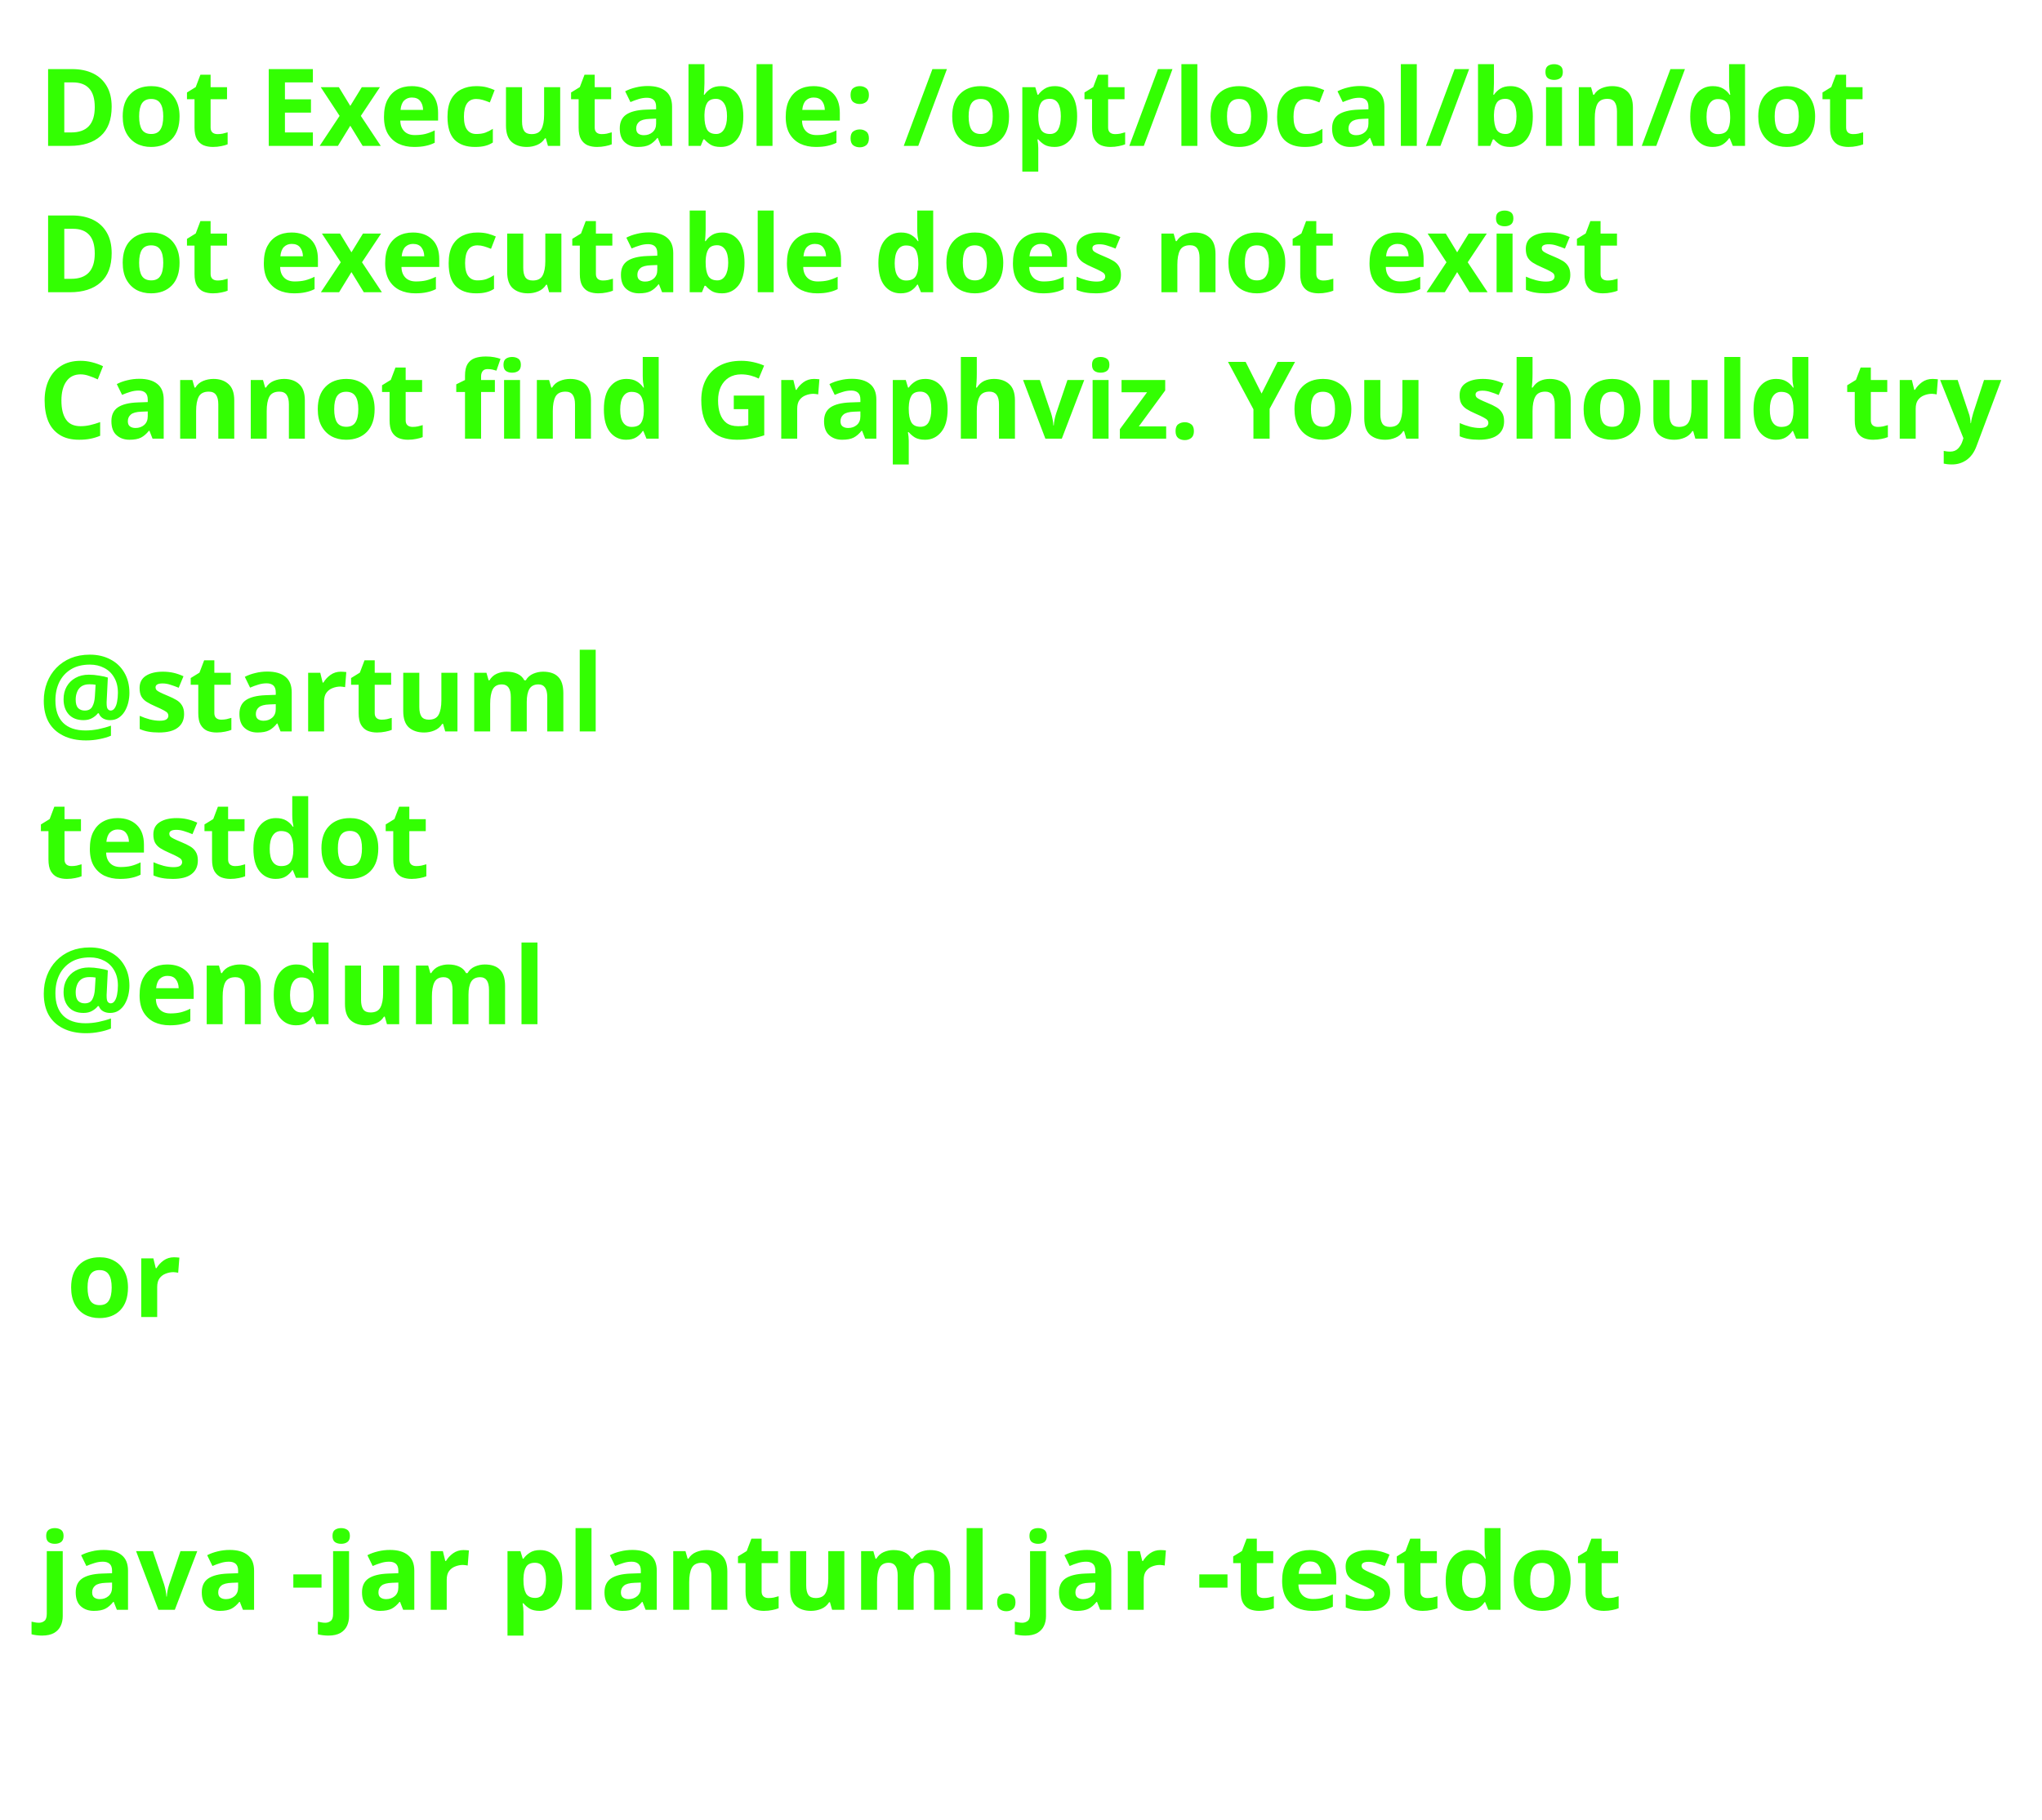
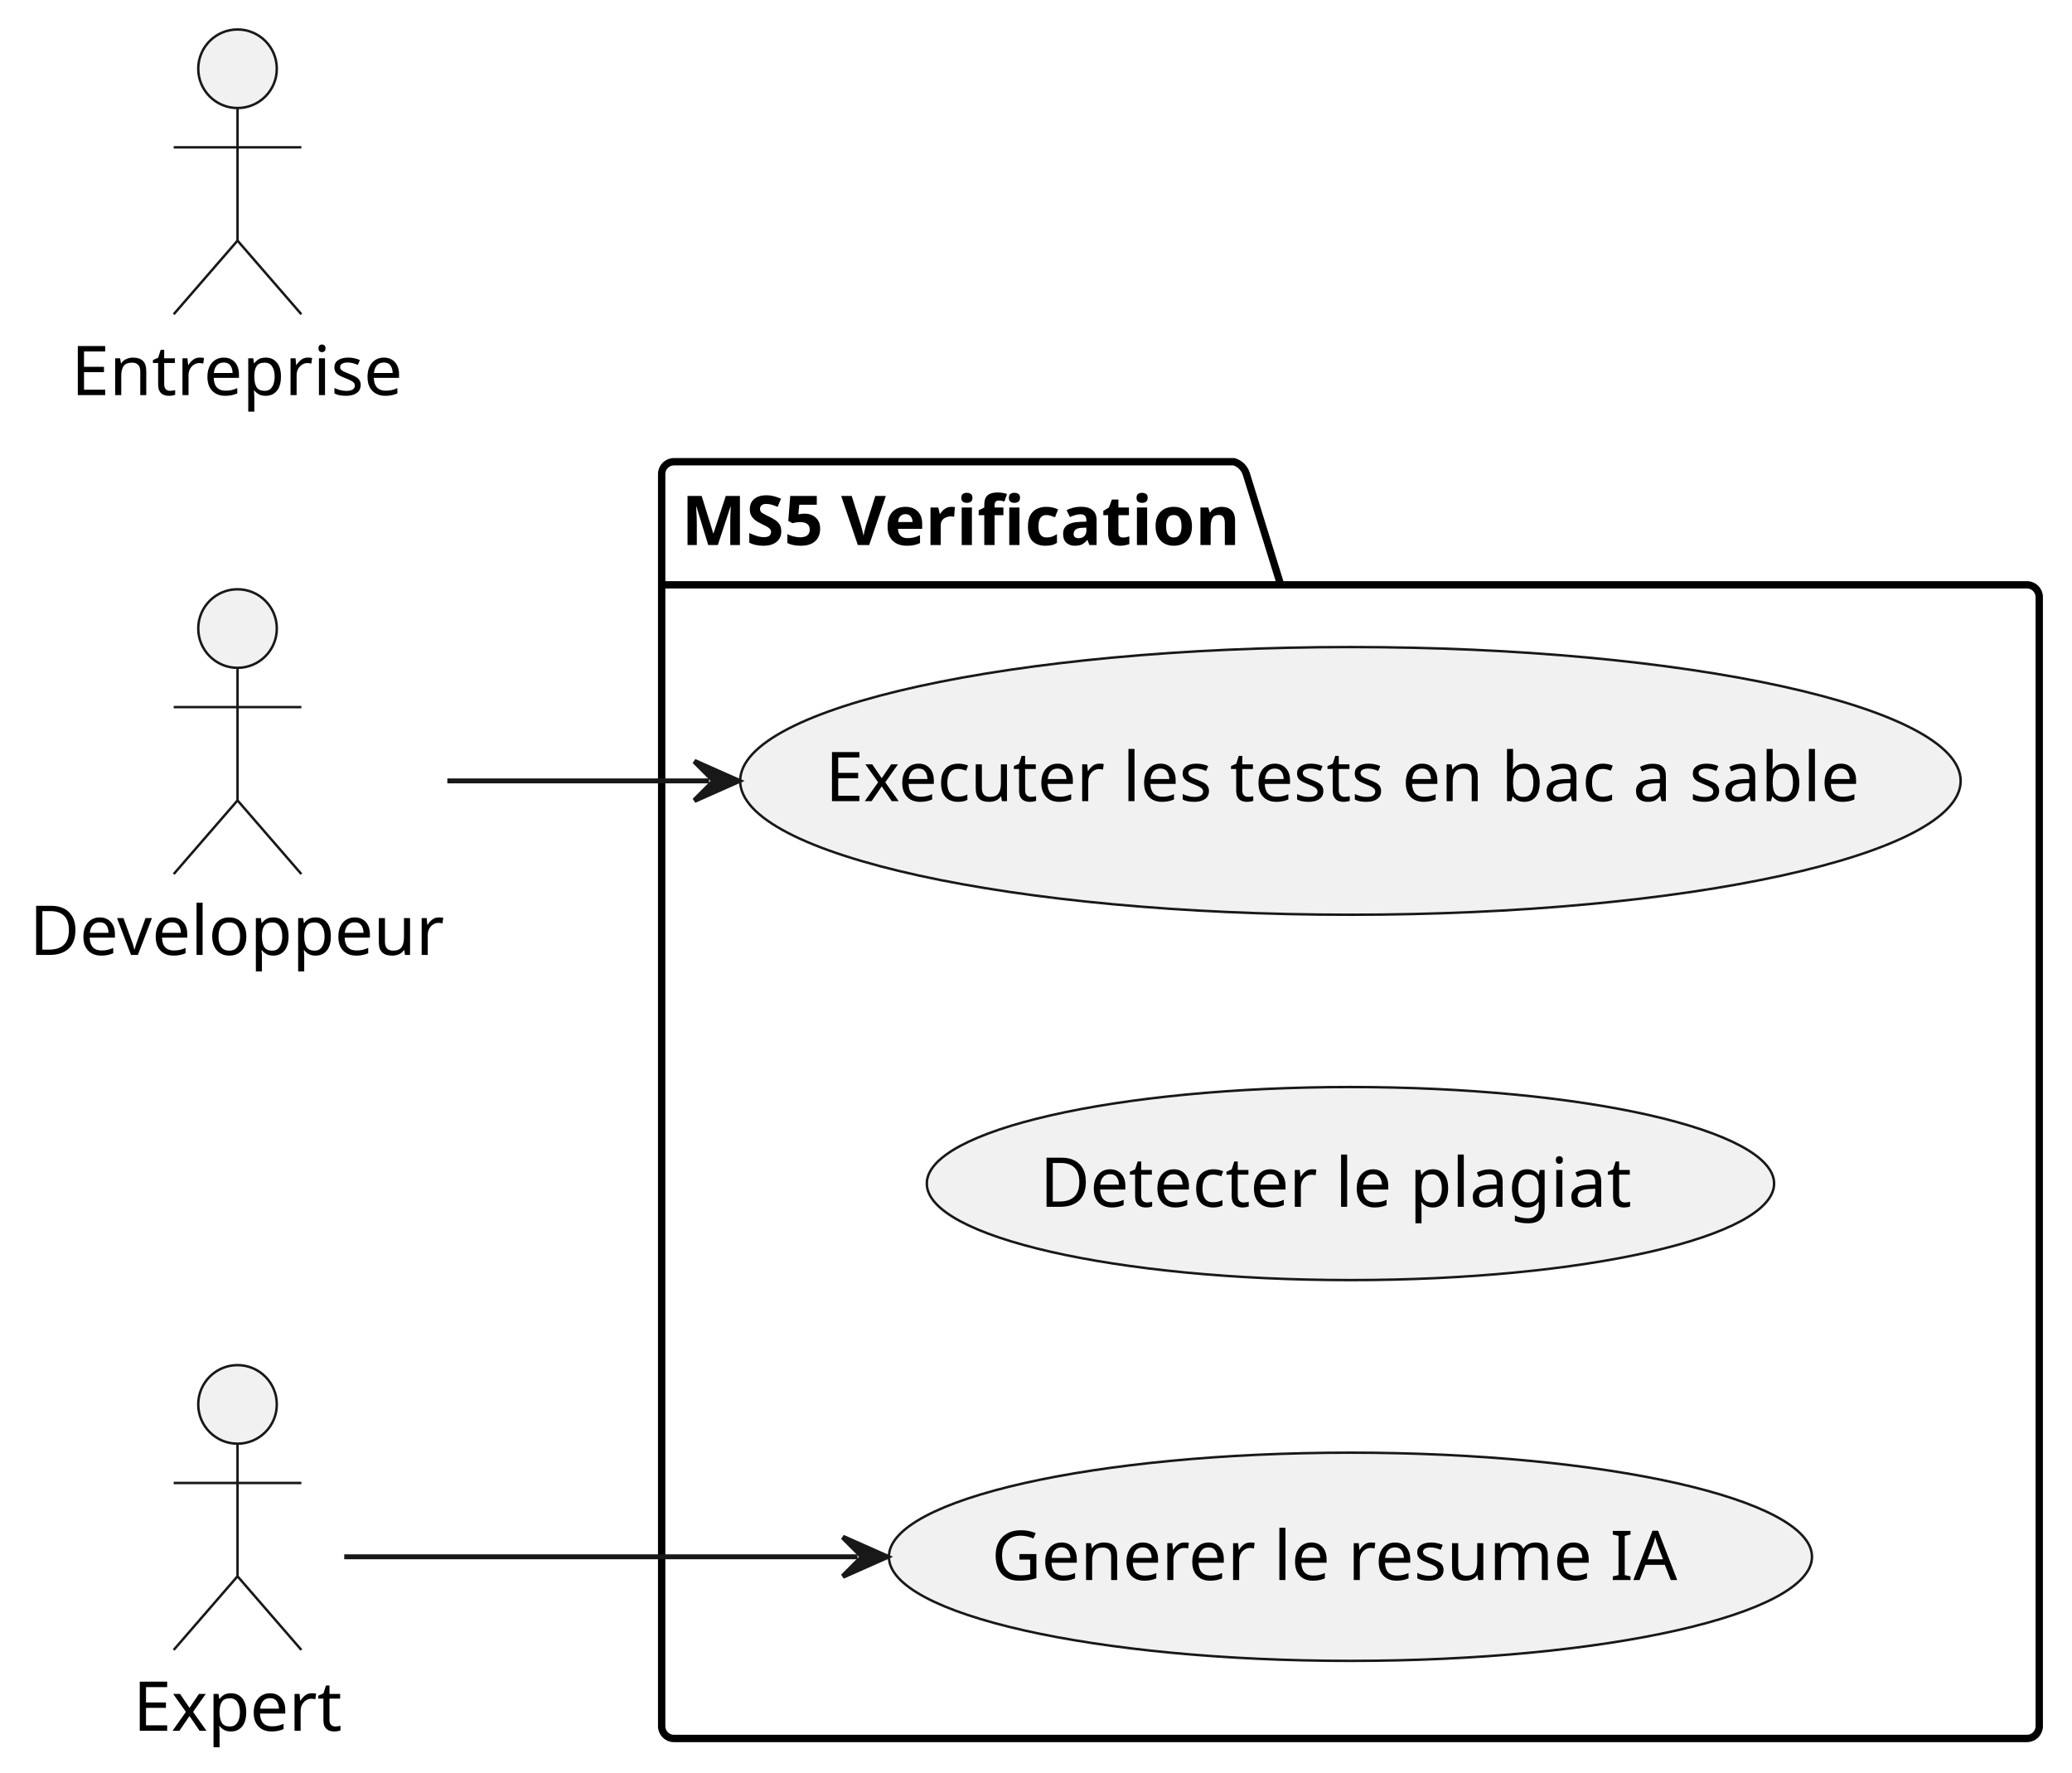
- <svg xmlns="http://www.w3.org/2000/svg" contentStyleType="text/css" height="237px" preserveAspectRatio="none" style="width:266px;height:237px;background:#FFFFFF;" version="1.1" viewBox="0 0 266 237" width="266px" zoomAndPan="magnify">
+ <svg xmlns="http://www.w3.org/2000/svg" contentStyleType="text/css" height="361px" preserveAspectRatio="none" style="width:422px;height:361px;background:#FFFFFF;" version="1.1" viewBox="0 0 422 361" width="422px" zoomAndPan="magnify">
  <defs />
  <g>
-     <text fill="#33FF02" font-family="sans-serif" font-size="14" font-weight="bold" lengthAdjust="spacing" textLength="236.501" x="5" y="19">Dot Executable: /opt/local/bin/dot</text>
-     <text fill="#33FF02" font-family="sans-serif" font-size="14" font-weight="bold" lengthAdjust="spacing" textLength="205.369" x="5" y="38.068">Dot executable does not exist</text>
-     <text fill="#33FF02" font-family="sans-serif" font-size="14" font-weight="bold" lengthAdjust="spacing" textLength="254.851" x="5" y="57.136">Cannot find Graphviz. You should try</text>
-     <text fill="#33FF02" font-family="sans-serif" font-size="14" font-weight="bold" lengthAdjust="spacing" textLength="3.64" x="5" y="76.204"> </text>
-     <text fill="#33FF02" font-family="sans-serif" font-size="14" font-weight="bold" lengthAdjust="spacing" textLength="72.327" x="5" y="95.272">@startuml</text>
-     <text fill="#33FF02" font-family="sans-serif" font-size="14" font-weight="bold" lengthAdjust="spacing" textLength="49.906" x="5" y="114.34">testdot</text>
-     <text fill="#33FF02" font-family="sans-serif" font-size="14" font-weight="bold" lengthAdjust="spacing" textLength="66.16" x="5" y="133.407">@enduml</text>
-     <text fill="#33FF02" font-family="sans-serif" font-size="14" font-weight="bold" lengthAdjust="spacing" textLength="3.64" x="5" y="152.475"> </text>
-     <text fill="#33FF02" font-family="sans-serif" font-size="14" font-weight="bold" lengthAdjust="spacing" textLength="15.127" x="8.64" y="171.543">or</text>
-     <text fill="#33FF02" font-family="sans-serif" font-size="14" font-weight="bold" lengthAdjust="spacing" textLength="3.64" x="5" y="190.611"> </text>
-     <text fill="#33FF02" font-family="sans-serif" font-size="14" font-weight="bold" lengthAdjust="spacing" textLength="202.845" x="5" y="209.679">java -jar plantuml.jar -testdot</text>
-     <text fill="#33FF02" font-family="sans-serif" font-size="14" font-weight="bold" lengthAdjust="spacing" textLength="3.64" x="5" y="228.747"> </text>
+     <g id="cluster_MS5 Verification">
+       <path d="M137.26,94.03 L251.334,94.03 A3.75,3.75 0 0 1 253.834,96.53 L260.834,119.098 L412.83,119.098 A2.5,2.5 0 0 1 415.33,121.598 L415.33,351.53 A2.5,2.5 0 0 1 412.83,354.03 L137.26,354.03 A2.5,2.5 0 0 1 134.76,351.53 L134.76,96.53 A2.5,2.5 0 0 1 137.26,94.03 " fill="none" style="stroke:#000000;stroke-width:1.5;" />
+       <line style="stroke:#000000;stroke-width:1.5;" x1="134.76" x2="260.834" y1="119.098" y2="119.098" />
+       <text fill="#000000" font-family="sans-serif" font-size="14" font-weight="bold" lengthAdjust="spacing" textLength="113.074" x="138.76" y="110.996">MS5 Verification</text>
+     </g>
+     <g id="elem_UC1">
+       <ellipse cx="275.036" cy="159.027" fill="#F1F1F1" rx="124.286" ry="27.257" style="stroke:#181818;stroke-width:0.5;" />
+       <text fill="#000000" font-family="sans-serif" font-size="14" lengthAdjust="spacing" textLength="210.923" x="168.091" y="163.153">Executer les tests en bac a sable</text>
+     </g>
+     <g id="elem_UC2">
+       <ellipse cx="275.044" cy="241.027" fill="#F1F1F1" rx="86.284" ry="19.657" style="stroke:#181818;stroke-width:0.5;" />
+       <text fill="#000000" font-family="sans-serif" font-size="14" lengthAdjust="spacing" textLength="120.511" x="211.788" y="245.76">Detecter le plagiat</text>
+     </g>
+     <g id="elem_UC3">
+       <ellipse cx="275.041" cy="317.03" fill="#F1F1F1" rx="94.001" ry="21.2" style="stroke:#181818;stroke-width:0.5;" />
+       <text fill="#000000" font-family="sans-serif" font-size="14" lengthAdjust="spacing" textLength="140.237" x="201.923" y="321.763">Generer le resume IA</text>
+     </g>
+     <g id="elem_Developpeur">
+       <ellipse cx="48.378" cy="128" fill="#F1F1F1" rx="8" ry="8" style="stroke:#181818;stroke-width:0.5;" />
+       <path d="M48.378,136 L48.378,163 M35.378,144 L61.378,144 M48.378,163 L35.378,178 M48.378,163 L61.378,178 " fill="none" style="stroke:#181818;stroke-width:0.5;" />
+       <text fill="#000000" font-family="sans-serif" font-size="14" lengthAdjust="spacing" textLength="84.756" x="6" y="194.466">Developpeur</text>
+     </g>
+     <g id="elem_Expert">
+       <ellipse cx="48.376" cy="286" fill="#F1F1F1" rx="8" ry="8" style="stroke:#181818;stroke-width:0.5;" />
+       <path d="M48.376,294 L48.376,321 M35.376,302 L61.376,302 M48.376,321 L35.376,336 M48.376,321 L61.376,336 " fill="none" style="stroke:#181818;stroke-width:0.5;" />
+       <text fill="#000000" font-family="sans-serif" font-size="14" lengthAdjust="spacing" textLength="42.532" x="27.11" y="352.466">Expert</text>
+     </g>
+     <g id="elem_Entreprise">
+       <ellipse cx="48.377" cy="14" fill="#F1F1F1" rx="8" ry="8" style="stroke:#181818;stroke-width:0.5;" />
+       <path d="M48.377,22 L48.377,49 M35.377,30 L61.377,30 M48.377,49 L35.377,64 M48.377,49 L61.377,64 " fill="none" style="stroke:#181818;stroke-width:0.5;" />
+       <text fill="#000000" font-family="sans-serif" font-size="14" lengthAdjust="spacing" textLength="67.774" x="14.49" y="80.466">Entreprise</text>
+     </g>
+     <g id="link_Developpeur_UC1">
+       <path d="M91.11,159.03 C108.24,159.03 123.06,159.03 144.42,159.03 " fill="none" id="Developpeur-to-UC1" style="stroke:#181818;stroke-width:1.0;" />
+       <polygon fill="#181818" points="150.42,159.03,141.42,155.03,145.42,159.03,141.42,163.03,150.42,159.03" style="stroke:#181818;stroke-width:1.0;" />
+     </g>
+     <g id="link_Expert_UC3">
+       <path d="M70.11,317.03 C95.37,317.03 133.74,317.03 174.65,317.03 " fill="none" id="Expert-to-UC3" style="stroke:#181818;stroke-width:1.0;" />
+       <polygon fill="#181818" points="180.65,317.03,171.65,313.03,175.65,317.03,171.65,321.03,180.65,317.03" style="stroke:#181818;stroke-width:1.0;" />
+     </g>
  </g>
</svg>
